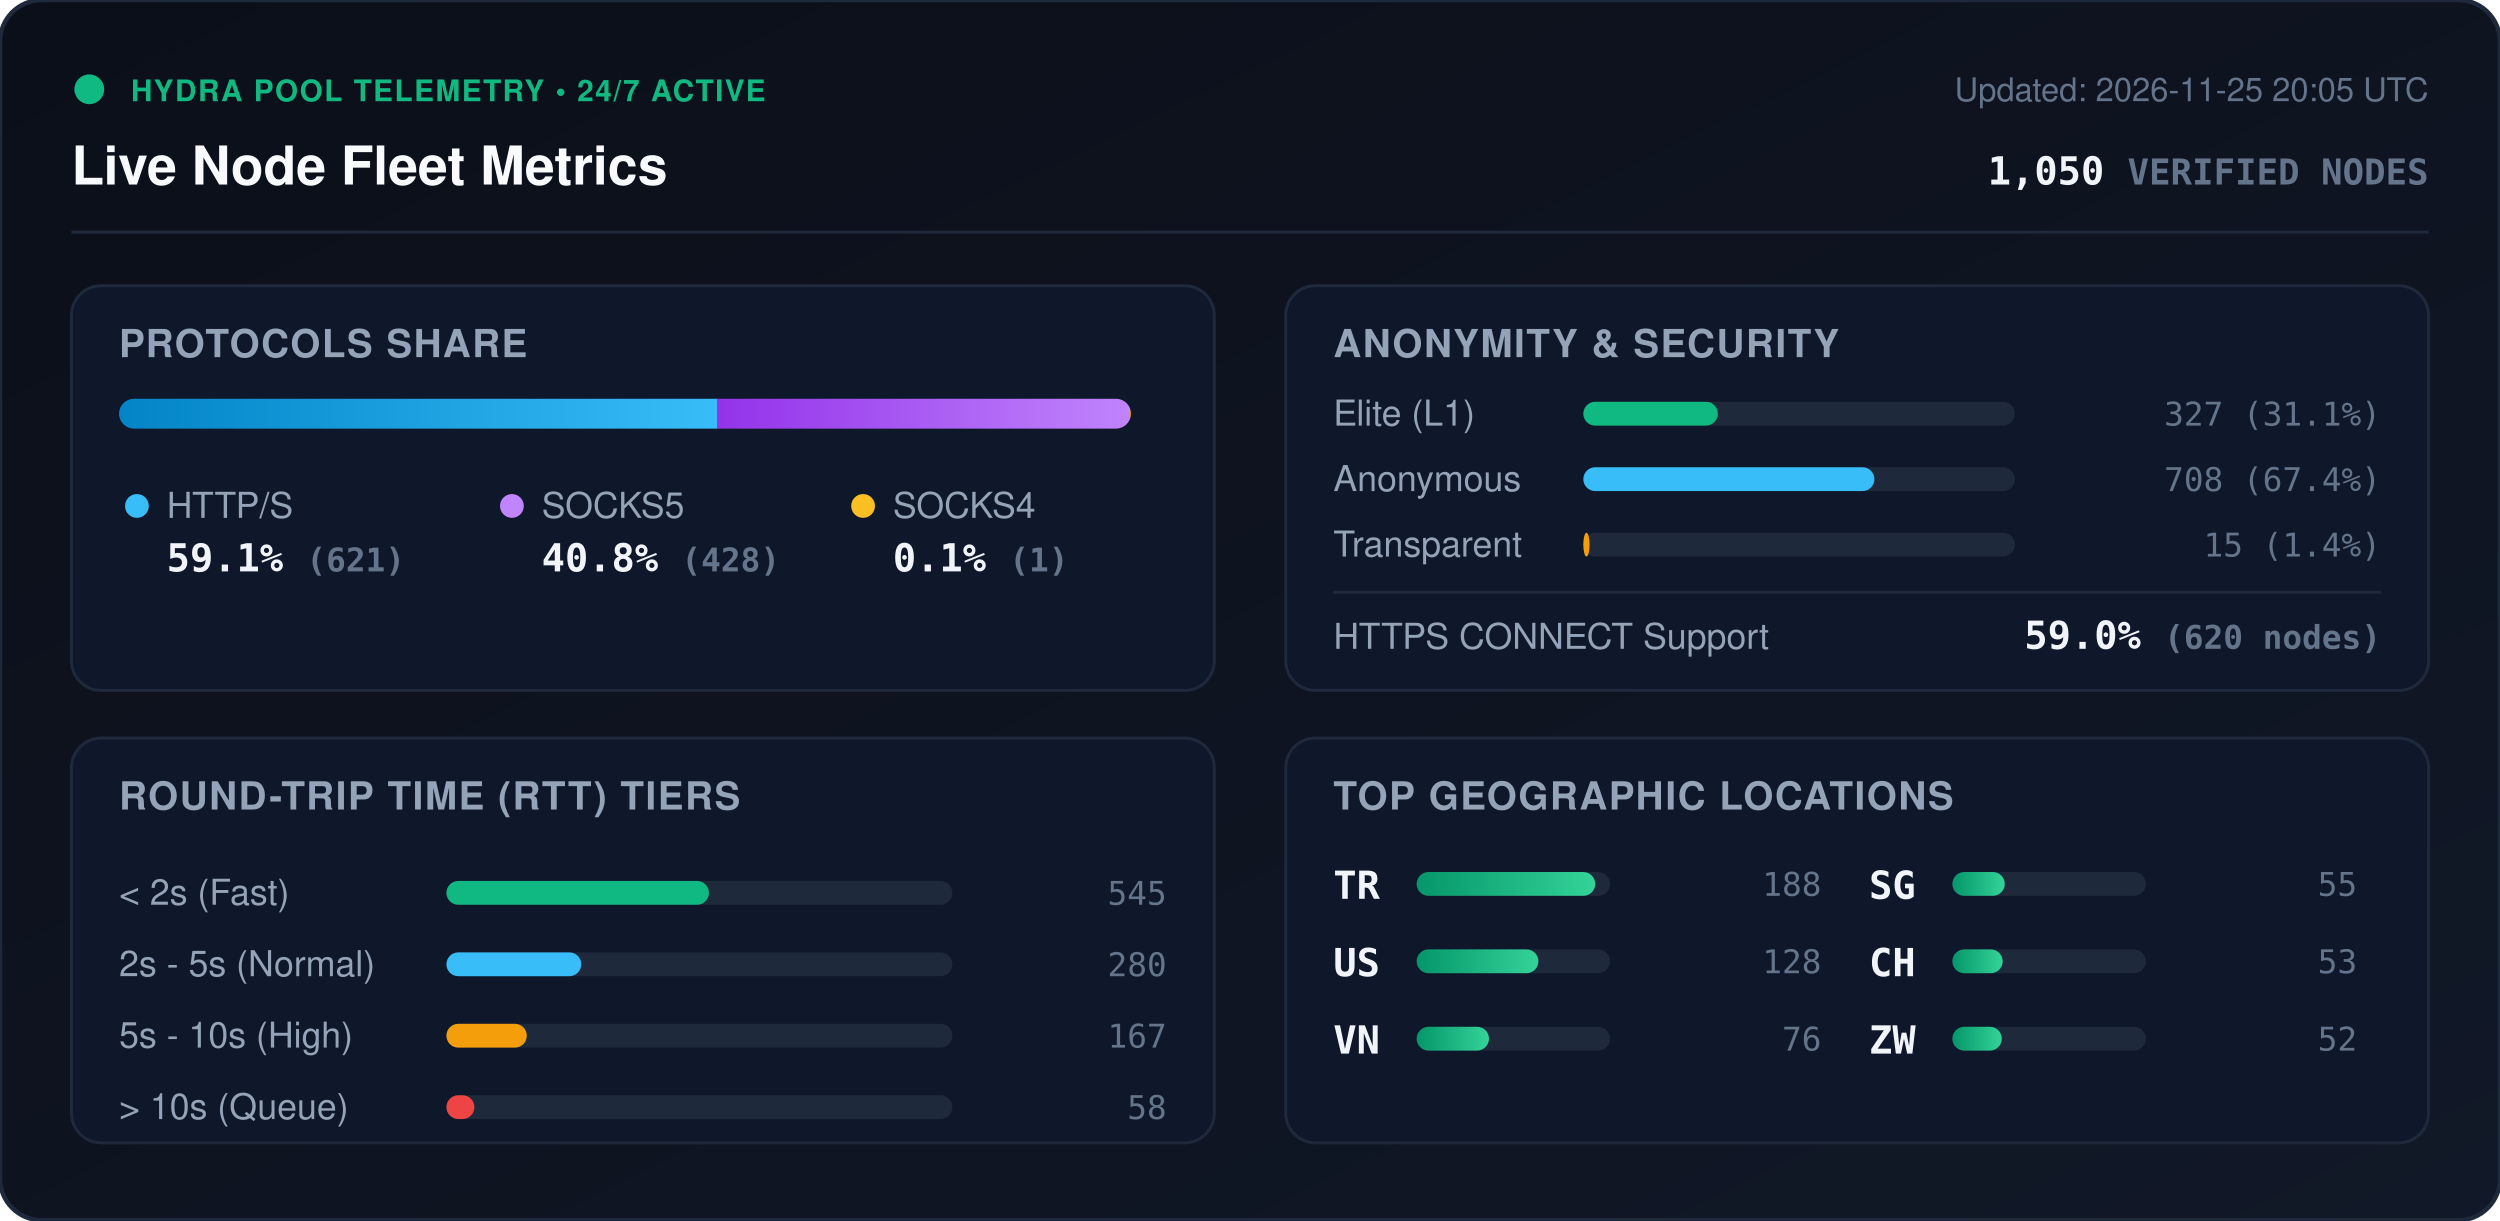
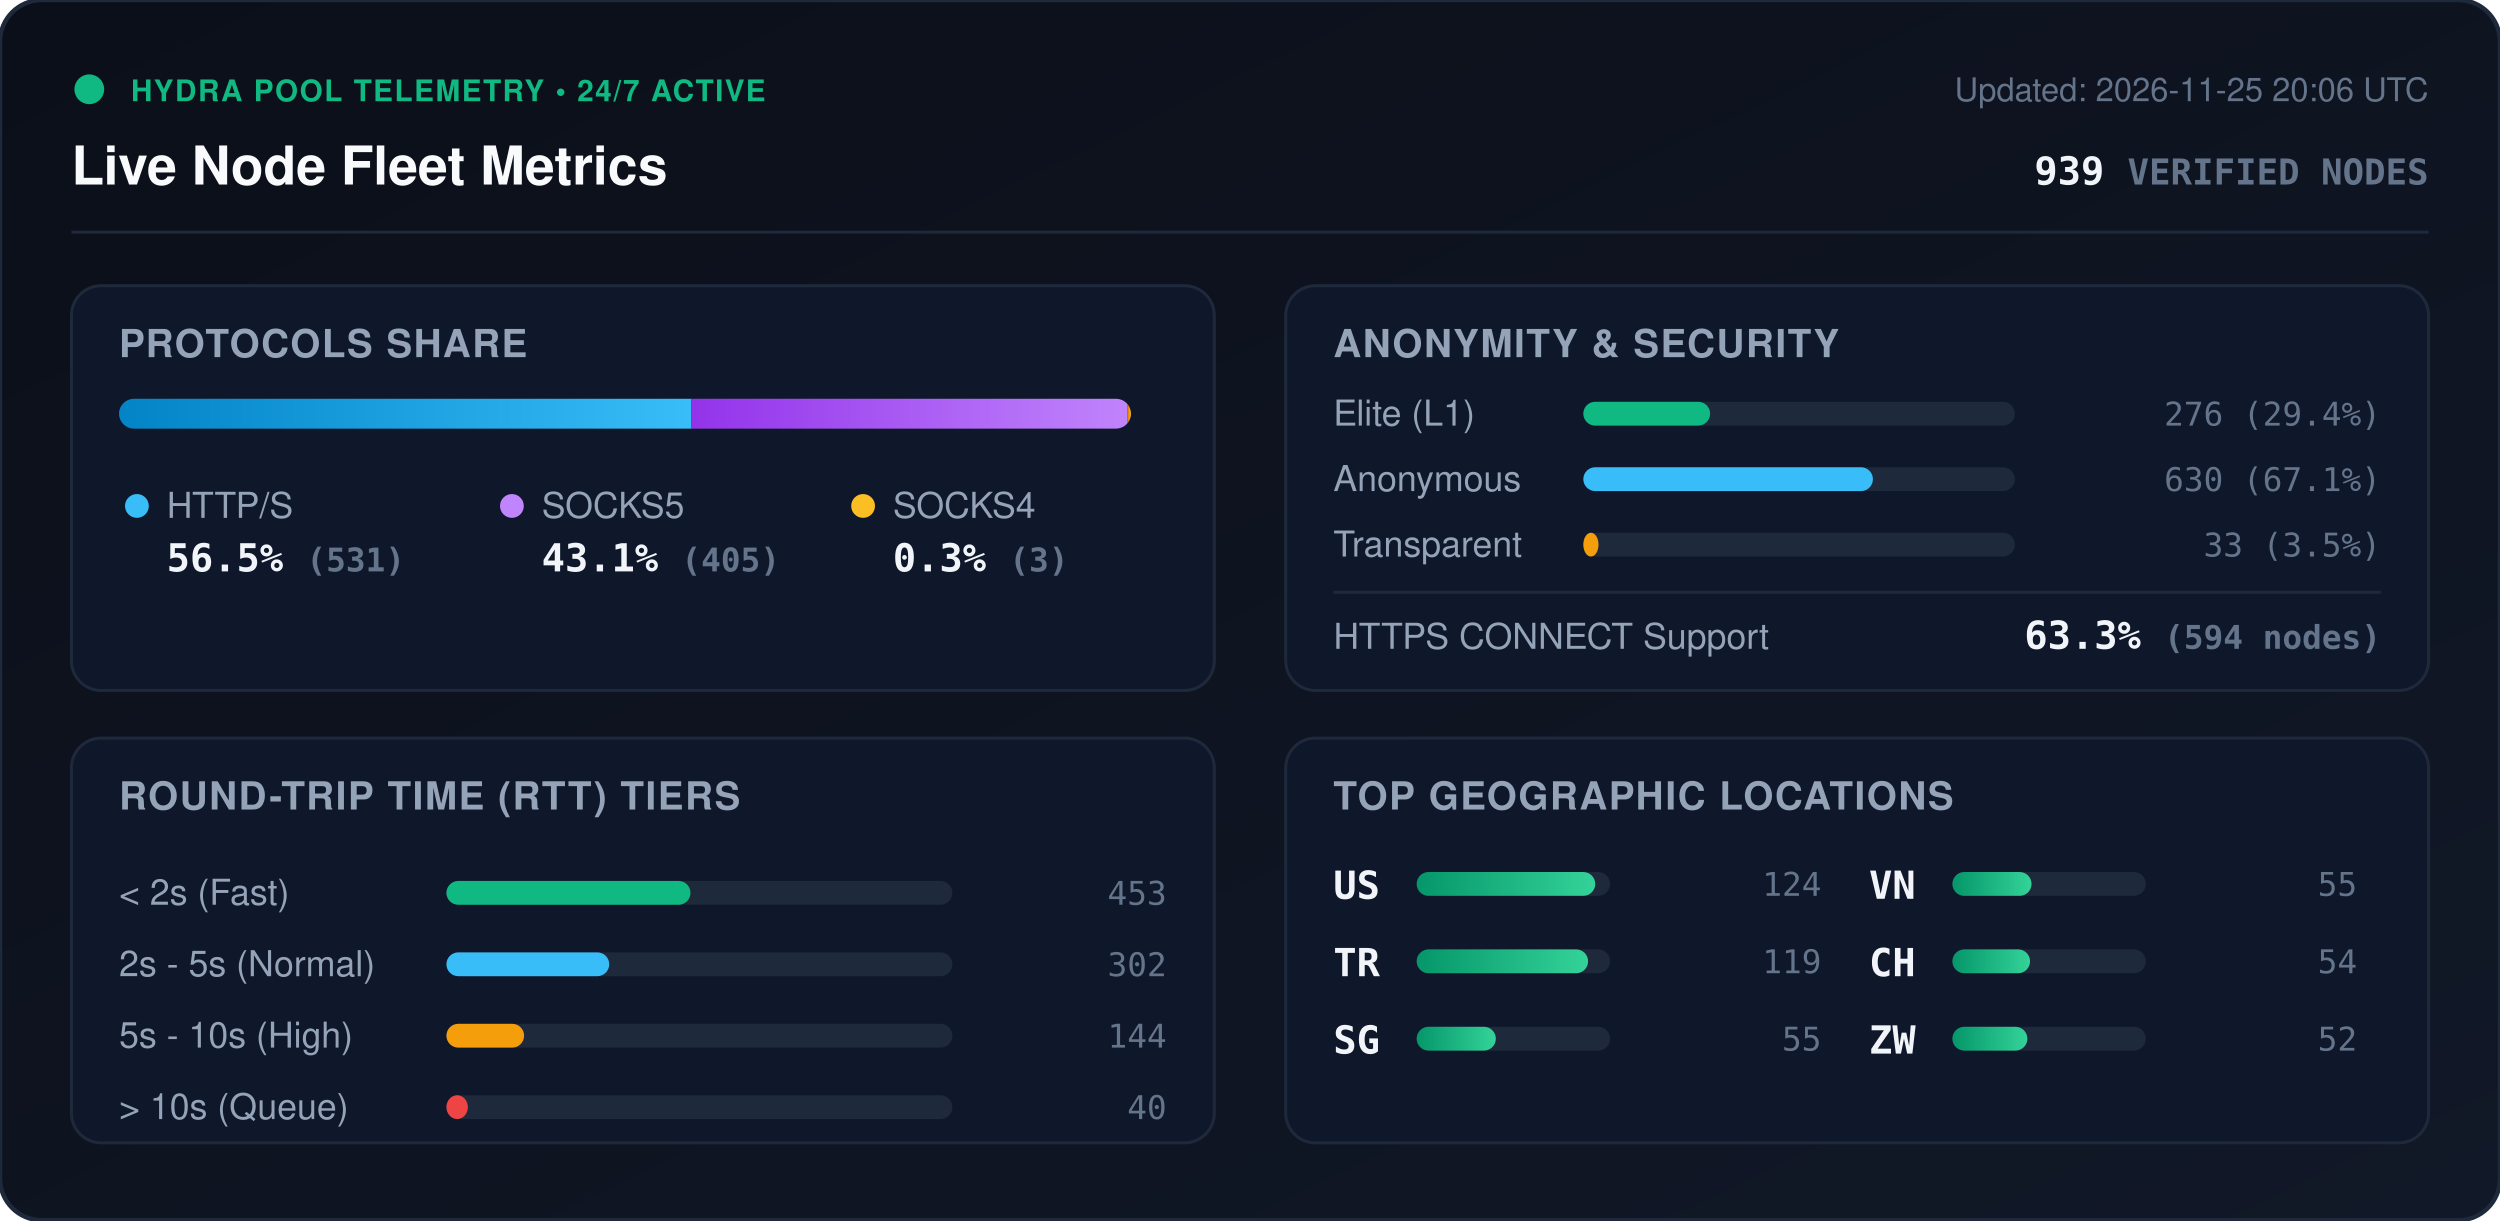
<svg xmlns="http://www.w3.org/2000/svg" viewBox="0 0 840 410" width="840" height="410" style="max-width: 100%; height: auto;">
  <defs>
    <linearGradient id="bg" x1="0%" y1="0%" x2="100%" y2="100%">
      <stop offset="0%" stop-color="#0b0f19" />
      <stop offset="100%" stop-color="#111827" />
    </linearGradient>
    <linearGradient id="bar-http" x1="0%" y1="0%" x2="100%" y2="0%">
      <stop offset="0%" stop-color="#0284c7" />
      <stop offset="100%" stop-color="#38bdf8" />
    </linearGradient>
    <linearGradient id="bar-socks5" x1="0%" y1="0%" x2="100%" y2="0%">
      <stop offset="0%" stop-color="#9333ea" />
      <stop offset="100%" stop-color="#c084fc" />
    </linearGradient>
    <linearGradient id="bar-socks4" x1="0%" y1="0%" x2="100%" y2="0%">
      <stop offset="0%" stop-color="#d97706" />
      <stop offset="100%" stop-color="#fbbf24" />
    </linearGradient>
    <linearGradient id="bar-green" x1="0%" y1="0%" x2="100%" y2="0%">
      <stop offset="0%" stop-color="#059669" />
      <stop offset="100%" stop-color="#34d399" />
    </linearGradient>
    <clipPath id="prog-track-clip">
      <rect width="340.0" height="10" rx="5" />
    </clipPath>
    <style>
      .title { font: 700 18px -apple-system, BlinkMacSystemFont, 'Segoe UI', Helvetica, Arial, sans-serif; fill: #f8fafc; }
      .sub { font: 500 11px -apple-system, BlinkMacSystemFont, 'Segoe UI', Helvetica, Arial, sans-serif; fill: #64748b; }
      .section-hdr { font: 600 13px -apple-system, BlinkMacSystemFont, 'Segoe UI', Helvetica, Arial, sans-serif; fill: #94a3b8; letter-spacing: 0.5px; }
      .metric-val { font: 700 13px -apple-system, BlinkMacSystemFont, 'Segoe UI', Helvetica, Arial, sans-serif; fill: #f1f5f9; }
      .metric-lbl { font: 500 12px -apple-system, BlinkMacSystemFont, 'Segoe UI', Helvetica, Arial, sans-serif; fill: #94a3b8; }
      .badge-txt { font: 700 10px -apple-system, BlinkMacSystemFont, 'Segoe UI', Helvetica, Arial, sans-serif; fill: #10b981; letter-spacing: 0.5px; }
      .mono { font-family: ui-monospace, SFMono-Regular, Menlo, Monaco, Consolas, monospace; }
      .pulse { animation: beacon 2s infinite ease-in-out; }
      @keyframes beacon { 0%, 100% { opacity: 1; } 50% { opacity: 0.35; } }
    </style>
  </defs>
  <rect width="840" height="410" rx="14" fill="url(#bg)" stroke="#1e293b" stroke-width="1.5" />
  <g transform="translate(24, 24)">
    <circle cx="6" cy="6" r="5" fill="#10b981" class="pulse" />
    <text x="20" y="10" class="badge-txt">HYDRA POOL TELEMETRY • 24/7 ACTIVE</text>
    <text x="0" y="38" class="title">Live Node Fleet Metrics</text>
-     <text x="792" y="10" text-anchor="end" class="sub">Updated: 2026-11-25 20:05 UTC</text>
-     <text x="792" y="38" text-anchor="end" class="metric-val mono" fill="#38bdf8">1,050 <tspan font-size="12" fill="#64748b">VERIFIED NODES</tspan>
+     <text x="792" y="10" text-anchor="end" class="sub">Updated: 2026-11-25 20:06 UTC</text>
+     <text x="792" y="38" text-anchor="end" class="metric-val mono" fill="#38bdf8">939 <tspan font-size="12" fill="#64748b">VERIFIED NODES</tspan>
    </text>
  </g>
  <line x1="24" y1="78" x2="816" y2="78" stroke="#1e293b" stroke-width="1" />
  <g transform="translate(24, 96)">
    <rect width="384" height="136" rx="10" fill="#0f172a" stroke="#1e293b" />
    <text x="16" y="24" class="section-hdr">PROTOCOLS SHARE</text>
    <g transform="translate(16, 38)">
      <rect width="340.0" height="10" rx="5" fill="#1e293b" />
      <g clip-path="url(#prog-track-clip)">
-         <rect x="0" width="201.1" height="10" fill="url(#bar-http)" />
-         <rect x="201.1" width="138.6" height="10" fill="url(#bar-socks5)" />
-         <rect x="339.7" width="0.3" height="10" fill="url(#bar-socks4)" />
+         <rect x="0" width="192.3" height="10" fill="url(#bar-http)" />
+         <rect x="192.3" width="146.6" height="10" fill="url(#bar-socks5)" />
+         <rect x="338.9" width="1.1" height="10" fill="url(#bar-socks4)" />
      </g>
    </g>
    <g transform="translate(16, 68)">
      <circle cx="6" cy="6" r="4" fill="#38bdf8" />
      <text x="16" y="10" class="metric-lbl">HTTP/S</text>
-       <text x="16" y="28" class="metric-val mono">59.1% <tspan font-size="11" fill="#64748b">(621)</tspan>
+       <text x="16" y="28" class="metric-val mono">56.5% <tspan font-size="11" fill="#64748b">(531)</tspan>
      </text>
      <circle cx="132" cy="6" r="4" fill="#c084fc" />
      <text x="142" y="10" class="metric-lbl">SOCKS5</text>
-       <text x="142" y="28" class="metric-val mono">40.8% <tspan font-size="11" fill="#64748b">(428)</tspan>
+       <text x="142" y="28" class="metric-val mono">43.1% <tspan font-size="11" fill="#64748b">(405)</tspan>
      </text>
      <circle cx="250" cy="6" r="4" fill="#fbbf24" />
      <text x="260" y="10" class="metric-lbl">SOCKS4</text>
-       <text x="260" y="28" class="metric-val mono">0.1% <tspan font-size="11" fill="#64748b">(1)</tspan>
+       <text x="260" y="28" class="metric-val mono">0.3% <tspan font-size="11" fill="#64748b">(3)</tspan>
      </text>
    </g>
  </g>
  <g transform="translate(432, 96)">
    <rect width="384" height="136" rx="10" fill="#0f172a" stroke="#1e293b" />
    <text x="16" y="24" class="section-hdr">ANONYMITY &amp; SECURITY</text>
    <text x="16" y="47" class="metric-lbl">Elite (L1)</text>
    <rect x="100" y="39" width="145.0" height="8" rx="4" fill="#1e293b" />
-     <rect x="100" y="39" width="45.2" height="8" rx="4" fill="#10b981" />
-     <text x="368" y="47" text-anchor="end" class="mono sub" fill="#e2e8f0">327 (31.1%)</text>
+     <rect x="100" y="39" width="42.6" height="8" rx="4" fill="#10b981" />
+     <text x="368" y="47" text-anchor="end" class="mono sub" fill="#e2e8f0">276 (29.4%)</text>
    <text x="16" y="69" class="metric-lbl">Anonymous</text>
    <rect x="100" y="61" width="145.0" height="8" rx="4" fill="#1e293b" />
-     <rect x="100" y="61" width="97.8" height="8" rx="4" fill="#38bdf8" />
-     <text x="368" y="69" text-anchor="end" class="mono sub" fill="#e2e8f0">708 (67.4%)</text>
+     <rect x="100" y="61" width="97.3" height="8" rx="4" fill="#38bdf8" />
+     <text x="368" y="69" text-anchor="end" class="mono sub" fill="#e2e8f0">630 (67.1%)</text>
    <text x="16" y="91" class="metric-lbl">Transparent</text>
    <rect x="100" y="83" width="145.0" height="8" rx="4" fill="#1e293b" />
-     <rect x="100" y="83" width="2.1" height="8" rx="4" fill="#f59e0b" />
-     <text x="368" y="91" text-anchor="end" class="mono sub" fill="#e2e8f0">15 (1.4%)</text>
+     <rect x="100" y="83" width="5.1" height="8" rx="4" fill="#f59e0b" />
+     <text x="368" y="91" text-anchor="end" class="mono sub" fill="#e2e8f0">33 (3.5%)</text>
    <line x1="16" y1="103" x2="368" y2="103" stroke="#1e293b" stroke-width="1" />
    <text x="16" y="122" class="metric-lbl">HTTPS CONNECT Support</text>
-     <text x="368" y="122" text-anchor="end" class="metric-val mono" fill="#34d399">59.0% <tspan font-size="11" fill="#64748b">(620 nodes)</tspan>
+     <text x="368" y="122" text-anchor="end" class="metric-val mono" fill="#34d399">63.3% <tspan font-size="11" fill="#64748b">(594 nodes)</tspan>
    </text>
  </g>
  <g transform="translate(24, 248)">
    <rect width="384" height="136" rx="10" fill="#0f172a" stroke="#1e293b" />
    <text x="16" y="24" class="section-hdr">ROUND-TRIP TIME (RTT) TIERS</text>
    <g transform="translate(16, 42)">
      <text x="0" y="14" class="metric-lbl">&lt; 2s (Fast)</text>
      <rect x="110" y="6" width="170" height="8" rx="4" fill="#1e293b" />
-       <rect x="110" y="6" width="88.2" height="8" rx="4" fill="#10b981" />
-       <text x="352" y="14" text-anchor="end" class="mono sub">545</text>
+       <rect x="110" y="6" width="82.0" height="8" rx="4" fill="#10b981" />
+       <text x="352" y="14" text-anchor="end" class="mono sub">453</text>
      <text x="0" y="38" class="metric-lbl">2s - 5s (Normal)</text>
      <rect x="110" y="30" width="170" height="8" rx="4" fill="#1e293b" />
-       <rect x="110" y="30" width="45.3" height="8" rx="4" fill="#38bdf8" />
-       <text x="352" y="38" text-anchor="end" class="mono sub">280</text>
+       <rect x="110" y="30" width="54.7" height="8" rx="4" fill="#38bdf8" />
+       <text x="352" y="38" text-anchor="end" class="mono sub">302</text>
      <text x="0" y="62" class="metric-lbl">5s - 10s (High)</text>
      <rect x="110" y="54" width="170" height="8" rx="4" fill="#1e293b" />
-       <rect x="110" y="54" width="27.0" height="8" rx="4" fill="#f59e0b" />
-       <text x="352" y="62" text-anchor="end" class="mono sub">167</text>
+       <rect x="110" y="54" width="26.1" height="8" rx="4" fill="#f59e0b" />
+       <text x="352" y="62" text-anchor="end" class="mono sub">144</text>
      <text x="0" y="86" class="metric-lbl">&gt; 10s (Queue)</text>
      <rect x="110" y="78" width="170" height="8" rx="4" fill="#1e293b" />
-       <rect x="110" y="78" width="9.4" height="8" rx="4" fill="#ef4444" />
-       <text x="352" y="86" text-anchor="end" class="mono sub">58</text>
+       <rect x="110" y="78" width="7.2" height="8" rx="4" fill="#ef4444" />
+       <text x="352" y="86" text-anchor="end" class="mono sub">40</text>
    </g>
  </g>
  <g transform="translate(432, 248)">
    <rect width="384" height="136" rx="10" fill="#0f172a" stroke="#1e293b" />
    <text x="16" y="24" class="section-hdr">TOP GEOGRAPHIC LOCATIONS</text>
    <g transform="translate(16, 42)">
      <g transform="translate(0, 0)">
+         <text x="0" y="12" class="mono metric-val" font-size="12">US</text>
+         <rect x="28" y="3" width="65" height="8" rx="4" fill="#1e293b" />
+         <rect x="28" y="3" width="60.0" height="8" rx="4" fill="url(#bar-green)" />
+         <text x="164" y="11" text-anchor="end" class="mono sub">124</text>
+       </g>
+       <g transform="translate(0, 26)">
        <text x="0" y="12" class="mono metric-val" font-size="12">TR</text>
        <rect x="28" y="3" width="65" height="8" rx="4" fill="#1e293b" />
-         <rect x="28" y="3" width="60.0" height="8" rx="4" fill="url(#bar-green)" />
-         <text x="164" y="11" text-anchor="end" class="mono sub">188</text>
-       </g>
-       <g transform="translate(0, 26)">
-         <text x="0" y="12" class="mono metric-val" font-size="12">US</text>
-         <rect x="28" y="3" width="65" height="8" rx="4" fill="#1e293b" />
-         <rect x="28" y="3" width="40.9" height="8" rx="4" fill="url(#bar-green)" />
-         <text x="164" y="11" text-anchor="end" class="mono sub">128</text>
+         <rect x="28" y="3" width="57.6" height="8" rx="4" fill="url(#bar-green)" />
+         <text x="164" y="11" text-anchor="end" class="mono sub">119</text>
      </g>
      <g transform="translate(0, 52)">
+         <text x="0" y="12" class="mono metric-val" font-size="12">SG</text>
+         <rect x="28" y="3" width="65" height="8" rx="4" fill="#1e293b" />
+         <rect x="28" y="3" width="26.6" height="8" rx="4" fill="url(#bar-green)" />
+         <text x="164" y="11" text-anchor="end" class="mono sub">55</text>
+       </g>
+       <g transform="translate(180, 0)">
        <text x="0" y="12" class="mono metric-val" font-size="12">VN</text>
        <rect x="28" y="3" width="65" height="8" rx="4" fill="#1e293b" />
-         <rect x="28" y="3" width="24.3" height="8" rx="4" fill="url(#bar-green)" />
-         <text x="164" y="11" text-anchor="end" class="mono sub">76</text>
-       </g>
-       <g transform="translate(180, 0)">
-         <text x="0" y="12" class="mono metric-val" font-size="12">SG</text>
-         <rect x="28" y="3" width="65" height="8" rx="4" fill="#1e293b" />
-         <rect x="28" y="3" width="17.6" height="8" rx="4" fill="url(#bar-green)" />
+         <rect x="28" y="3" width="26.6" height="8" rx="4" fill="url(#bar-green)" />
        <text x="164" y="11" text-anchor="end" class="mono sub">55</text>
      </g>
      <g transform="translate(180, 26)">
        <text x="0" y="12" class="mono metric-val" font-size="12">CH</text>
        <rect x="28" y="3" width="65" height="8" rx="4" fill="#1e293b" />
-         <rect x="28" y="3" width="16.9" height="8" rx="4" fill="url(#bar-green)" />
-         <text x="164" y="11" text-anchor="end" class="mono sub">53</text>
+         <rect x="28" y="3" width="26.1" height="8" rx="4" fill="url(#bar-green)" />
+         <text x="164" y="11" text-anchor="end" class="mono sub">54</text>
      </g>
      <g transform="translate(180, 52)">
        <text x="0" y="12" class="mono metric-val" font-size="12">ZW</text>
        <rect x="28" y="3" width="65" height="8" rx="4" fill="#1e293b" />
-         <rect x="28" y="3" width="16.6" height="8" rx="4" fill="url(#bar-green)" />
+         <rect x="28" y="3" width="25.2" height="8" rx="4" fill="url(#bar-green)" />
        <text x="164" y="11" text-anchor="end" class="mono sub">52</text>
      </g>
    </g>
  </g>
</svg>
